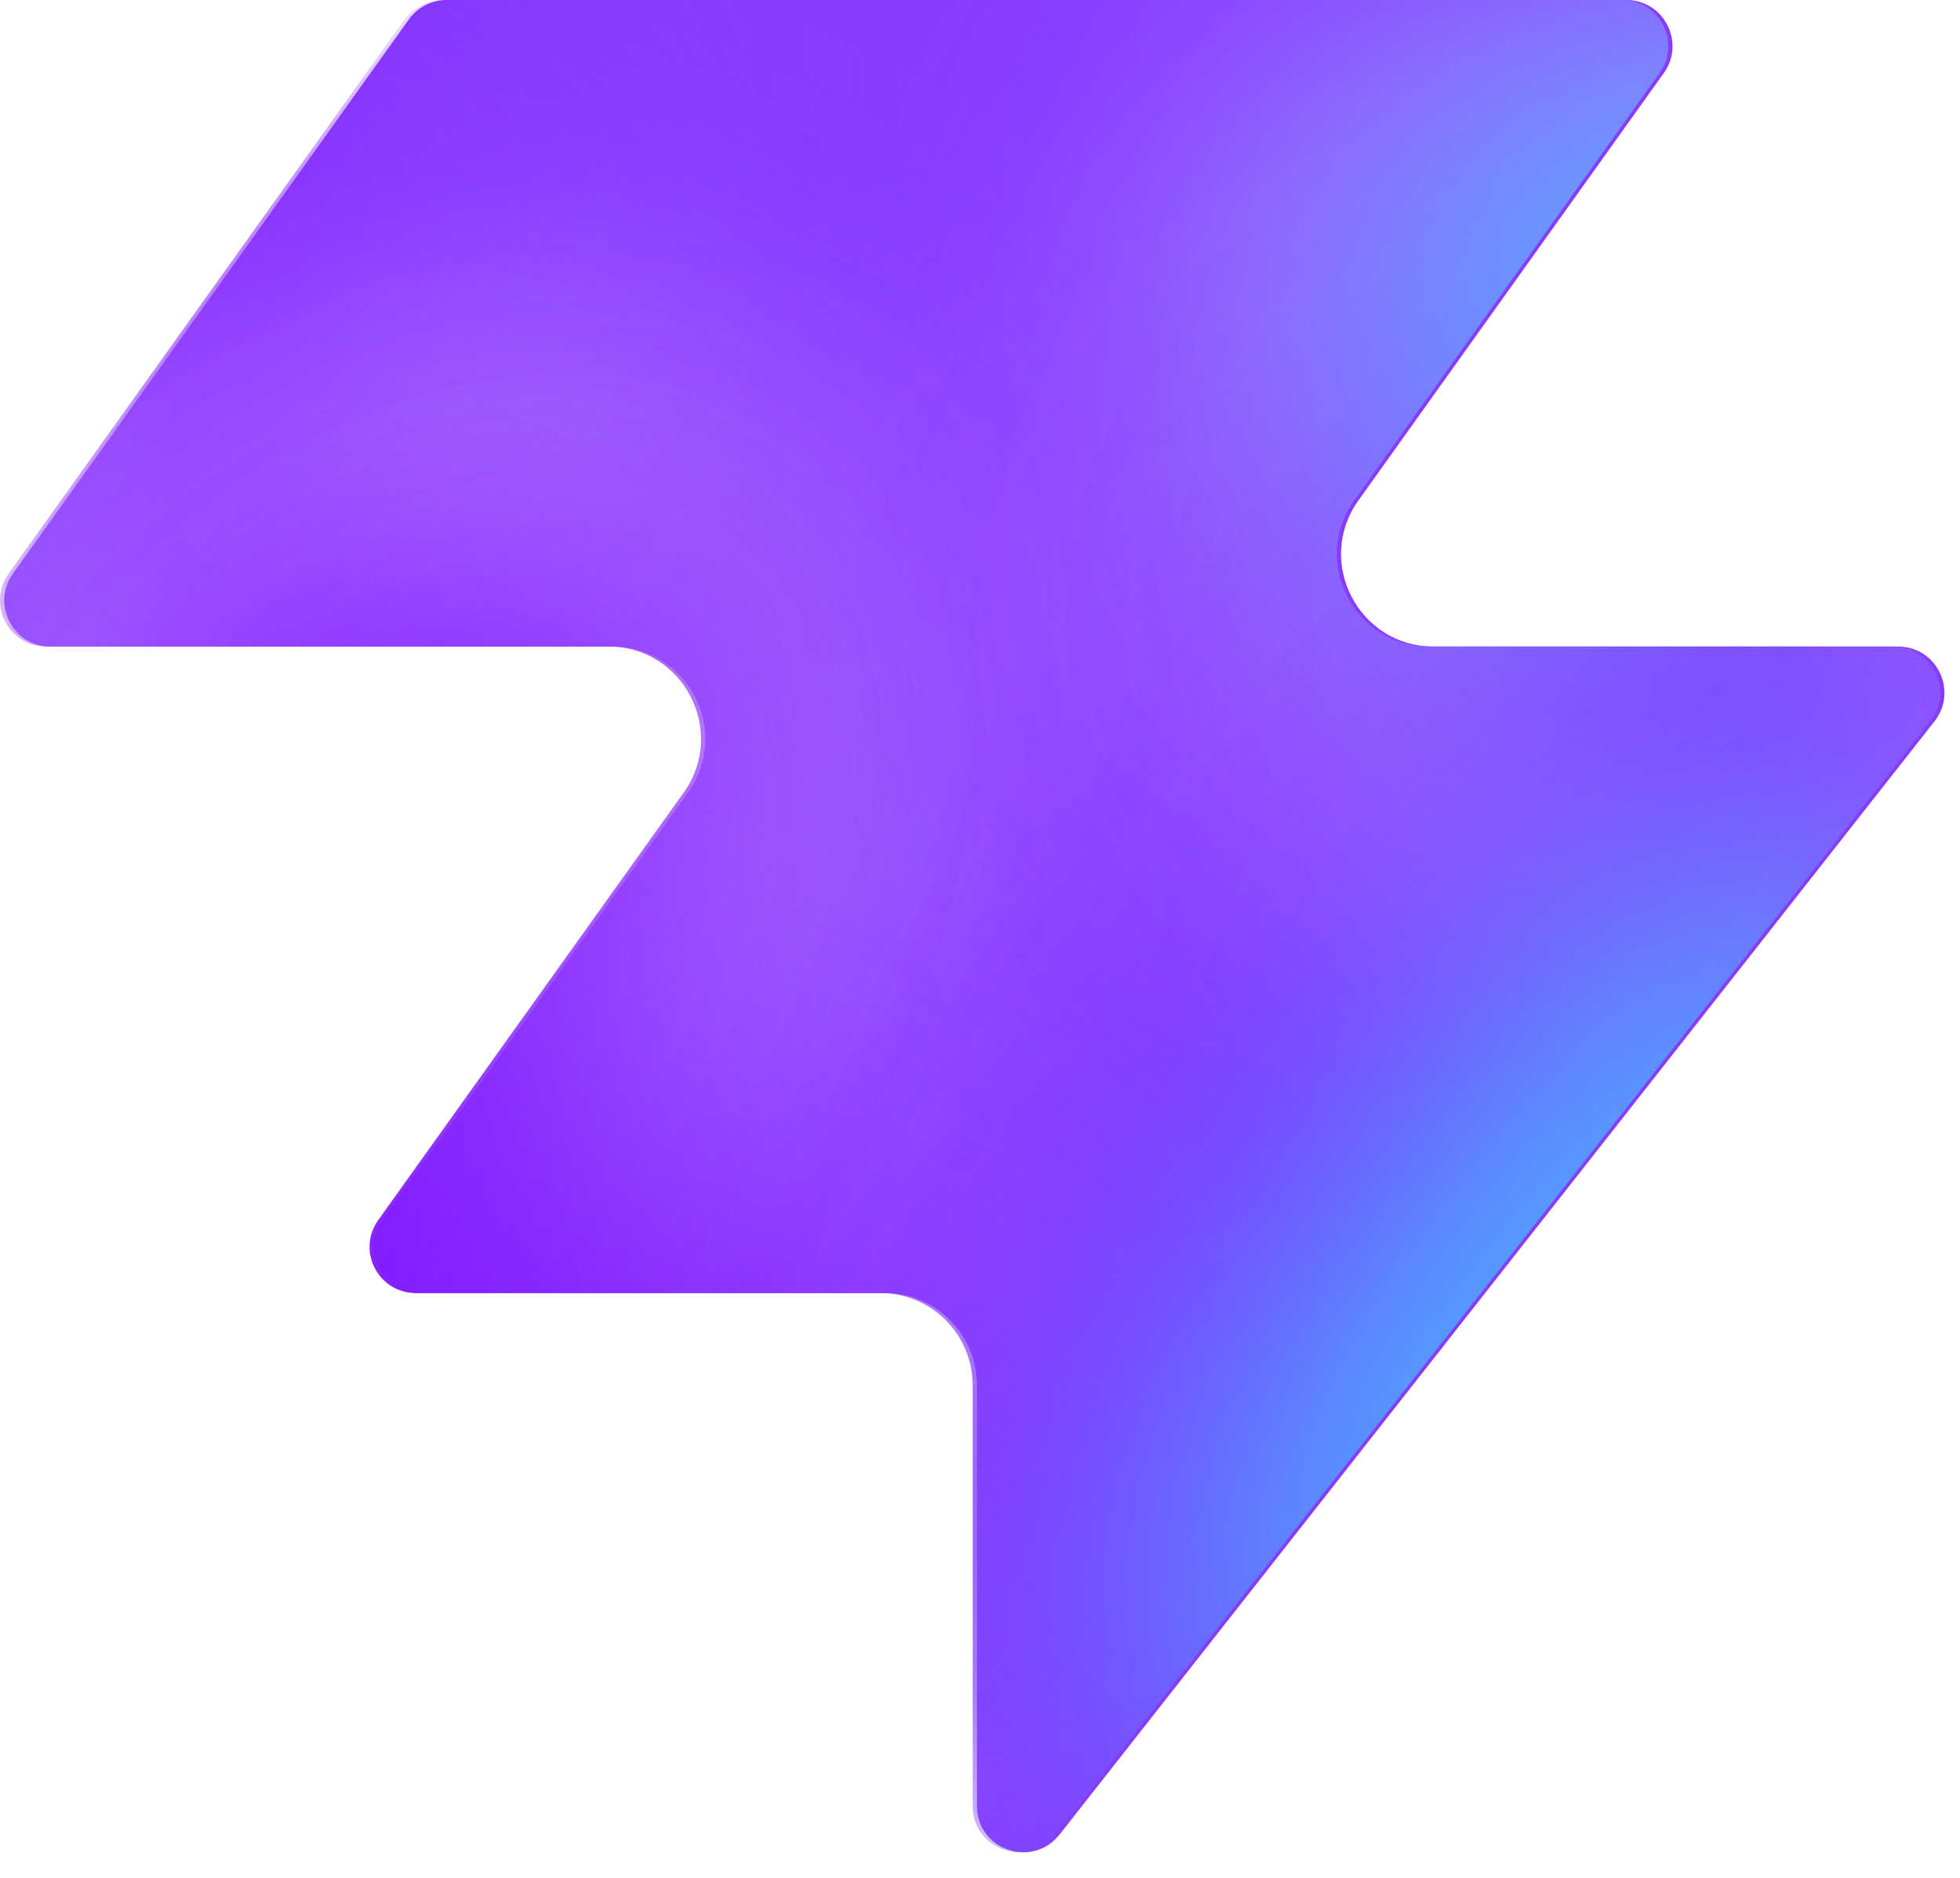
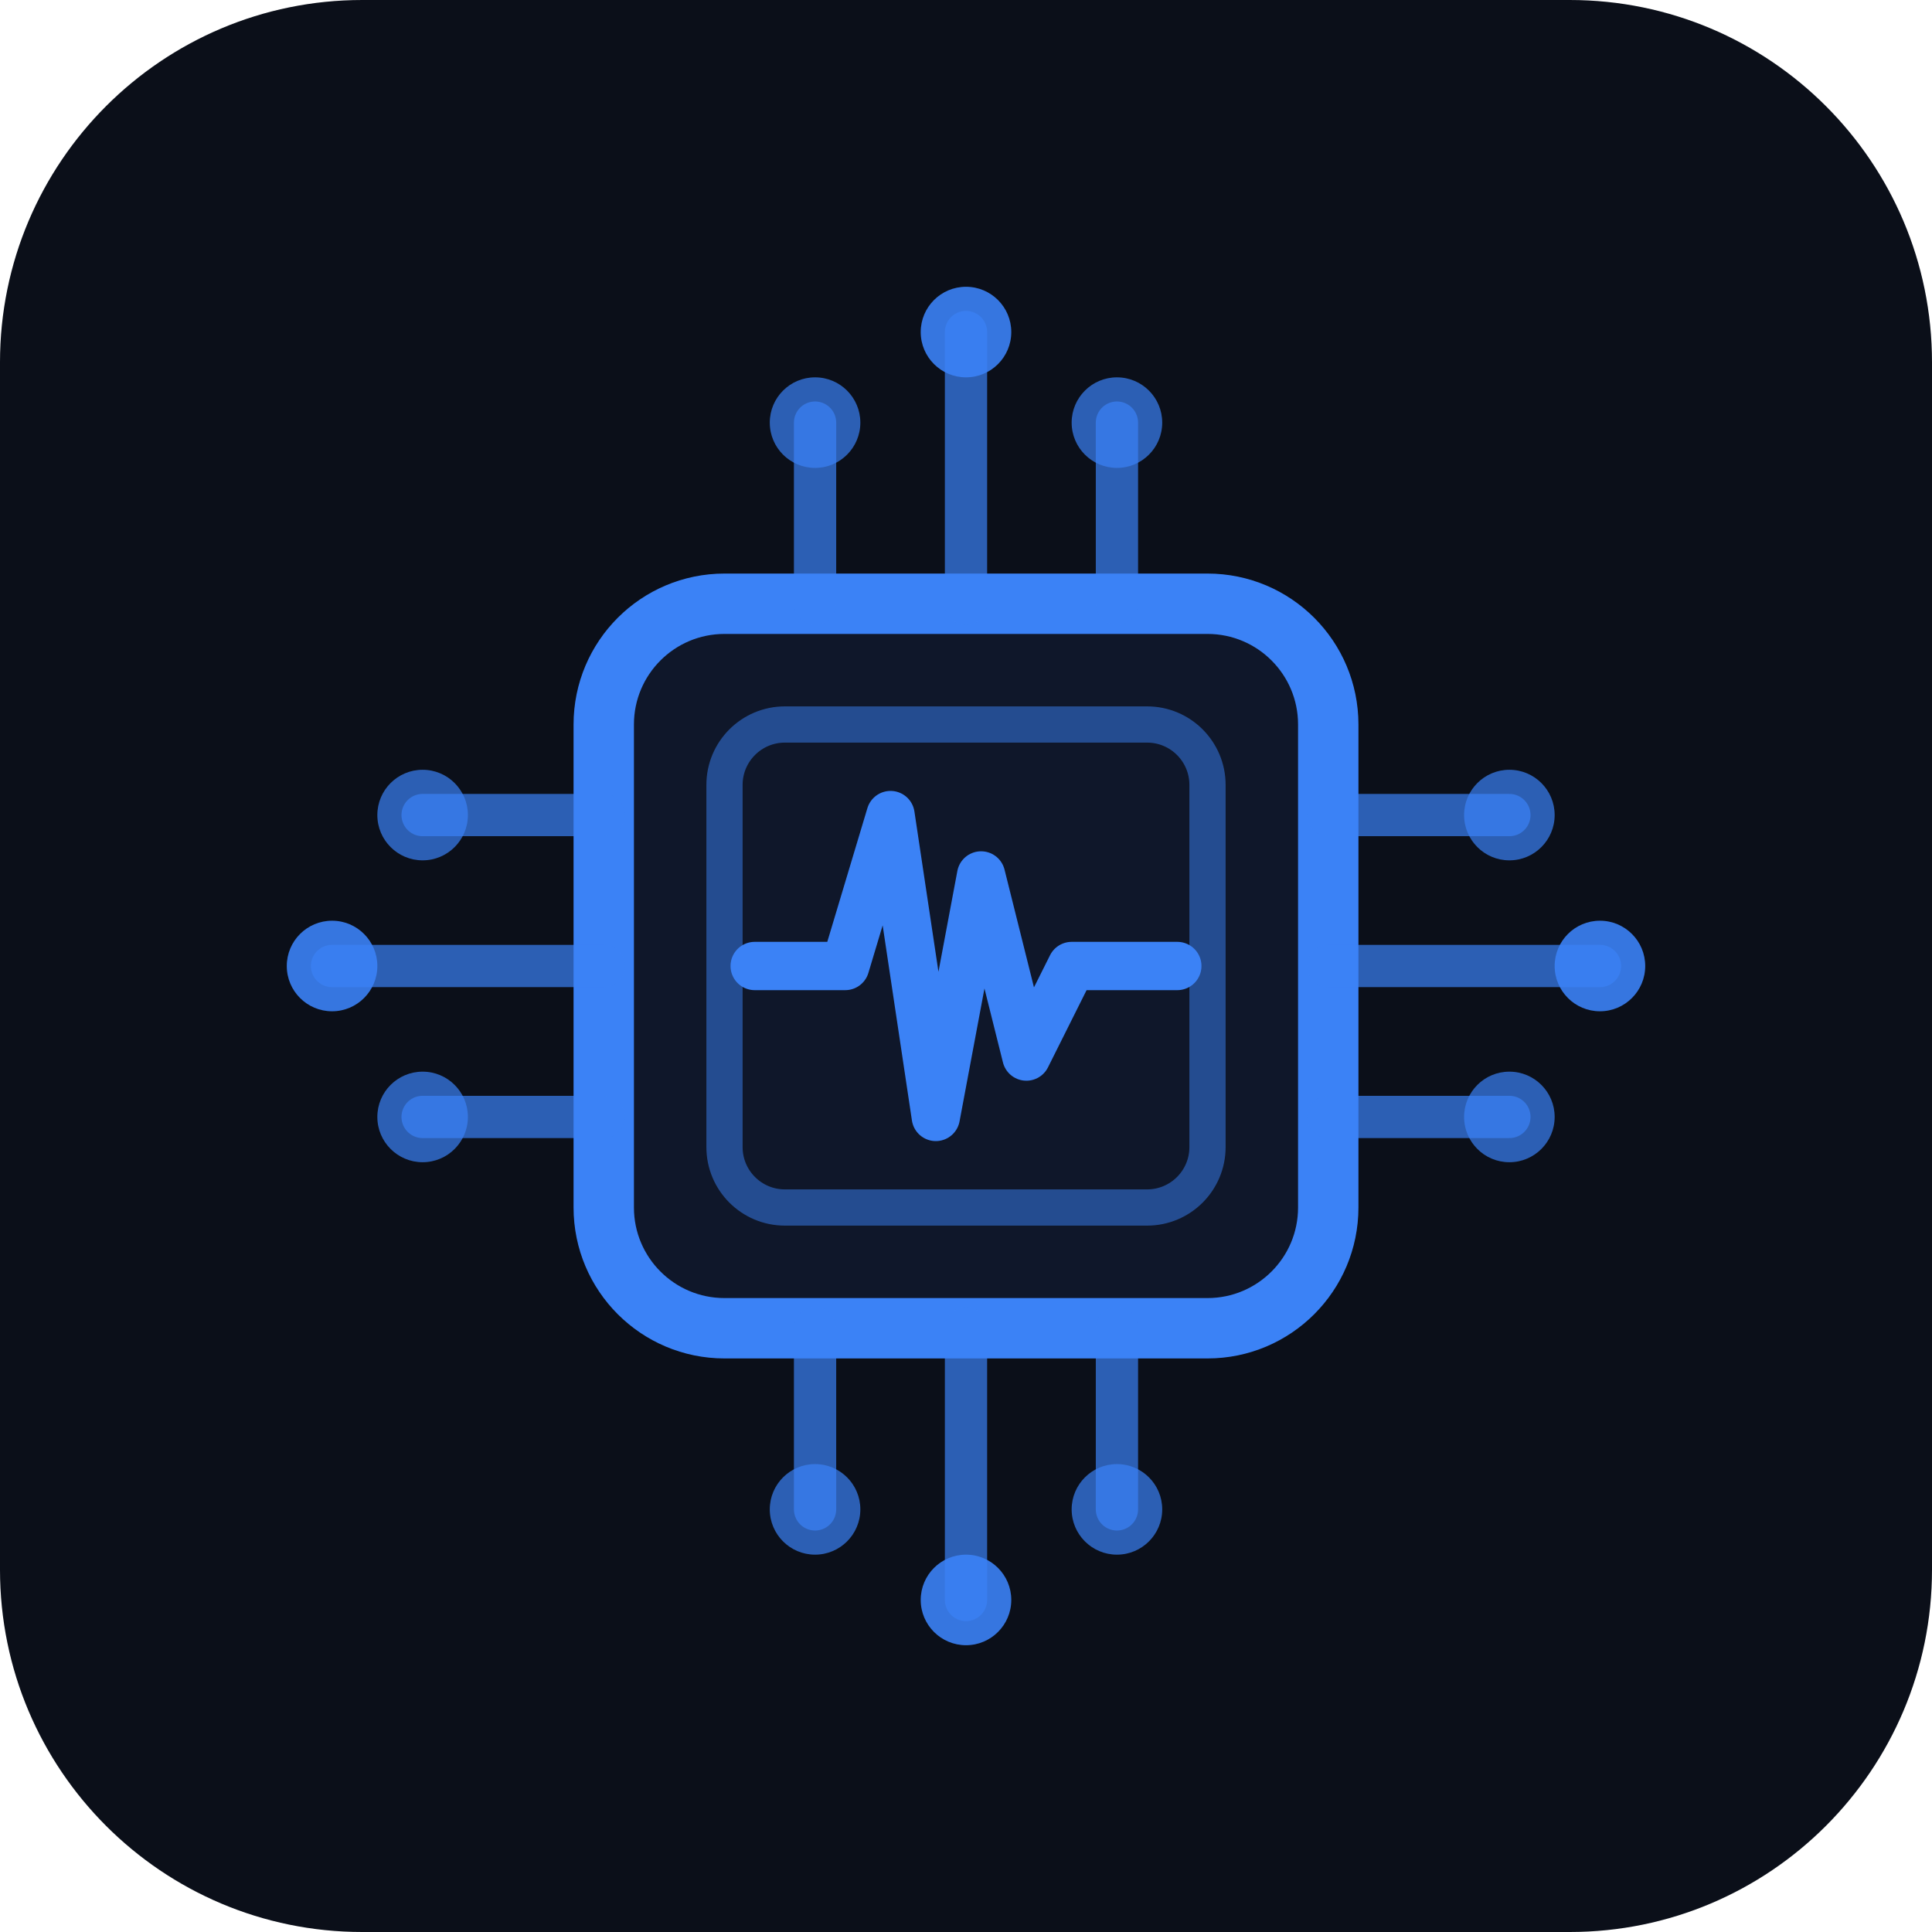
- <svg xmlns="http://www.w3.org/2000/svg" width="48" height="46" fill="none" viewBox="0 0 48 46">
-   <path fill="#863bff" d="M25.946 44.938c-.664.845-2.021.375-2.021-.698V33.937a2.26 2.26 0 0 0-2.262-2.262H10.287c-.92 0-1.456-1.04-.92-1.788l7.48-10.471c1.07-1.497 0-3.578-1.842-3.578H1.237c-.92 0-1.456-1.04-.92-1.788L10.013.474c.214-.297.556-.474.92-.474h28.894c.92 0 1.456 1.04.92 1.788l-7.48 10.471c-1.07 1.498 0 3.579 1.842 3.579h11.377c.943 0 1.473 1.088.89 1.83L25.947 44.94z" style="fill:#863bff;fill:color(display-p3 .525 .23 1);fill-opacity:1" />
-   <mask id="a" width="48" height="46" x="0" y="0" maskUnits="userSpaceOnUse" style="mask-type:alpha">
-     <path fill="#000" d="M25.842 44.938c-.664.844-2.021.375-2.021-.698V33.937a2.26 2.26 0 0 0-2.262-2.262H10.183c-.92 0-1.456-1.04-.92-1.788l7.48-10.471c1.07-1.498 0-3.579-1.842-3.579H1.133c-.92 0-1.456-1.04-.92-1.787L9.91.473c.214-.297.556-.474.92-.474h28.894c.92 0 1.456 1.04.92 1.788l-7.48 10.471c-1.07 1.498 0 3.578 1.842 3.578h11.377c.943 0 1.473 1.088.89 1.832L25.843 44.94z" style="fill:#000;fill-opacity:1" />
-   </mask>
-   <g mask="url(#a)">
-     <g filter="url(#b)">
-       <ellipse cx="5.508" cy="14.704" fill="#ede6ff" rx="5.508" ry="14.704" style="fill:#ede6ff;fill:color(display-p3 .927 .903 1);fill-opacity:1" transform="matrix(.00324 1 1 -.00324 -4.47 31.516)" />
-     </g>
-     <g filter="url(#c)">
-       <ellipse cx="10.399" cy="29.851" fill="#ede6ff" rx="10.399" ry="29.851" style="fill:#ede6ff;fill:color(display-p3 .927 .903 1);fill-opacity:1" transform="matrix(.00324 1 1 -.00324 -39.328 7.883)" />
-     </g>
-     <g filter="url(#d)">
-       <ellipse cx="5.508" cy="30.487" fill="#7e14ff" rx="5.508" ry="30.487" style="fill:#7e14ff;fill:color(display-p3 .492 .077 1);fill-opacity:1" transform="rotate(89.814 -25.913 -14.639)scale(1 -1)" />
-     </g>
-     <g filter="url(#e)">
-       <ellipse cx="5.508" cy="30.599" fill="#7e14ff" rx="5.508" ry="30.599" style="fill:#7e14ff;fill:color(display-p3 .492 .077 1);fill-opacity:1" transform="rotate(89.814 -32.644 -3.334)scale(1 -1)" />
-     </g>
-     <g filter="url(#f)">
-       <ellipse cx="5.508" cy="30.599" fill="#7e14ff" rx="5.508" ry="30.599" style="fill:#7e14ff;fill:color(display-p3 .492 .077 1);fill-opacity:1" transform="matrix(.00324 1 1 -.00324 -34.34 30.47)" />
-     </g>
-     <g filter="url(#g)">
-       <ellipse cx="14.072" cy="22.078" fill="#ede6ff" rx="14.072" ry="22.078" style="fill:#ede6ff;fill:color(display-p3 .927 .903 1);fill-opacity:1" transform="rotate(93.35 24.506 48.493)scale(-1 1)" />
-     </g>
-     <g filter="url(#h)">
-       <ellipse cx="3.47" cy="21.501" fill="#7e14ff" rx="3.47" ry="21.501" style="fill:#7e14ff;fill:color(display-p3 .492 .077 1);fill-opacity:1" transform="rotate(89.009 28.708 47.59)scale(-1 1)" />
-     </g>
-     <g filter="url(#i)">
-       <ellipse cx="3.47" cy="21.501" fill="#7e14ff" rx="3.47" ry="21.501" style="fill:#7e14ff;fill:color(display-p3 .492 .077 1);fill-opacity:1" transform="rotate(89.009 28.708 47.59)scale(-1 1)" />
-     </g>
-     <g filter="url(#j)">
-       <ellipse cx=".387" cy="8.972" fill="#7e14ff" rx="4.407" ry="29.108" style="fill:#7e14ff;fill:color(display-p3 .492 .077 1);fill-opacity:1" transform="rotate(39.51 .387 8.972)" />
-     </g>
-     <g filter="url(#k)">
-       <ellipse cx="47.523" cy="-6.092" fill="#7e14ff" rx="4.407" ry="29.108" style="fill:#7e14ff;fill:color(display-p3 .492 .077 1);fill-opacity:1" transform="rotate(37.892 47.523 -6.092)" />
-     </g>
-     <g filter="url(#l)">
-       <ellipse cx="41.412" cy="6.333" fill="#47bfff" rx="5.971" ry="9.665" style="fill:#47bfff;fill:color(display-p3 .28 .748 1);fill-opacity:1" transform="rotate(37.892 41.412 6.333)" />
-     </g>
-     <g filter="url(#m)">
-       <ellipse cx="-1.879" cy="38.332" fill="#7e14ff" rx="4.407" ry="29.108" style="fill:#7e14ff;fill:color(display-p3 .492 .077 1);fill-opacity:1" transform="rotate(37.892 -1.88 38.332)" />
-     </g>
-     <g filter="url(#n)">
-       <ellipse cx="-1.879" cy="38.332" fill="#7e14ff" rx="4.407" ry="29.108" style="fill:#7e14ff;fill:color(display-p3 .492 .077 1);fill-opacity:1" transform="rotate(37.892 -1.88 38.332)" />
-     </g>
-     <g filter="url(#o)">
-       <ellipse cx="35.651" cy="29.907" fill="#7e14ff" rx="4.407" ry="29.108" style="fill:#7e14ff;fill:color(display-p3 .492 .077 1);fill-opacity:1" transform="rotate(37.892 35.651 29.907)" />
-     </g>
-     <g filter="url(#p)">
-       <ellipse cx="38.418" cy="32.4" fill="#47bfff" rx="5.971" ry="15.297" style="fill:#47bfff;fill:color(display-p3 .28 .748 1);fill-opacity:1" transform="rotate(37.892 38.418 32.4)" />
-     </g>
-   </g>
-   <defs>
-     <filter id="b" width="60.045" height="41.654" x="-19.77" y="16.149" color-interpolation-filters="sRGB" filterUnits="userSpaceOnUse">
-       <feFlood flood-opacity="0" result="BackgroundImageFix" />
-       <feBlend in="SourceGraphic" in2="BackgroundImageFix" result="shape" />
-       <feGaussianBlur result="effect1_foregroundBlur_2002_17158" stdDeviation="7.659" />
-     </filter>
-     <filter id="c" width="90.34" height="51.437" x="-54.613" y="-7.533" color-interpolation-filters="sRGB" filterUnits="userSpaceOnUse">
-       <feFlood flood-opacity="0" result="BackgroundImageFix" />
-       <feBlend in="SourceGraphic" in2="BackgroundImageFix" result="shape" />
-       <feGaussianBlur result="effect1_foregroundBlur_2002_17158" stdDeviation="7.659" />
-     </filter>
-     <filter id="d" width="79.355" height="29.4" x="-49.64" y="2.03" color-interpolation-filters="sRGB" filterUnits="userSpaceOnUse">
-       <feFlood flood-opacity="0" result="BackgroundImageFix" />
-       <feBlend in="SourceGraphic" in2="BackgroundImageFix" result="shape" />
-       <feGaussianBlur result="effect1_foregroundBlur_2002_17158" stdDeviation="4.596" />
-     </filter>
-     <filter id="e" width="79.579" height="29.4" x="-45.045" y="20.029" color-interpolation-filters="sRGB" filterUnits="userSpaceOnUse">
-       <feFlood flood-opacity="0" result="BackgroundImageFix" />
-       <feBlend in="SourceGraphic" in2="BackgroundImageFix" result="shape" />
-       <feGaussianBlur result="effect1_foregroundBlur_2002_17158" stdDeviation="4.596" />
-     </filter>
-     <filter id="f" width="79.579" height="29.4" x="-43.513" y="21.178" color-interpolation-filters="sRGB" filterUnits="userSpaceOnUse">
-       <feFlood flood-opacity="0" result="BackgroundImageFix" />
-       <feBlend in="SourceGraphic" in2="BackgroundImageFix" result="shape" />
-       <feGaussianBlur result="effect1_foregroundBlur_2002_17158" stdDeviation="4.596" />
-     </filter>
-     <filter id="g" width="74.749" height="58.852" x="15.756" y="-17.901" color-interpolation-filters="sRGB" filterUnits="userSpaceOnUse">
-       <feFlood flood-opacity="0" result="BackgroundImageFix" />
-       <feBlend in="SourceGraphic" in2="BackgroundImageFix" result="shape" />
-       <feGaussianBlur result="effect1_foregroundBlur_2002_17158" stdDeviation="7.659" />
-     </filter>
-     <filter id="h" width="61.377" height="25.362" x="23.548" y="2.284" color-interpolation-filters="sRGB" filterUnits="userSpaceOnUse">
-       <feFlood flood-opacity="0" result="BackgroundImageFix" />
-       <feBlend in="SourceGraphic" in2="BackgroundImageFix" result="shape" />
-       <feGaussianBlur result="effect1_foregroundBlur_2002_17158" stdDeviation="4.596" />
-     </filter>
-     <filter id="i" width="61.377" height="25.362" x="23.548" y="2.284" color-interpolation-filters="sRGB" filterUnits="userSpaceOnUse">
-       <feFlood flood-opacity="0" result="BackgroundImageFix" />
-       <feBlend in="SourceGraphic" in2="BackgroundImageFix" result="shape" />
-       <feGaussianBlur result="effect1_foregroundBlur_2002_17158" stdDeviation="4.596" />
-     </filter>
-     <filter id="j" width="56.045" height="63.649" x="-27.636" y="-22.853" color-interpolation-filters="sRGB" filterUnits="userSpaceOnUse">
-       <feFlood flood-opacity="0" result="BackgroundImageFix" />
-       <feBlend in="SourceGraphic" in2="BackgroundImageFix" result="shape" />
-       <feGaussianBlur result="effect1_foregroundBlur_2002_17158" stdDeviation="4.596" />
-     </filter>
-     <filter id="k" width="54.814" height="64.646" x="20.116" y="-38.415" color-interpolation-filters="sRGB" filterUnits="userSpaceOnUse">
-       <feFlood flood-opacity="0" result="BackgroundImageFix" />
-       <feBlend in="SourceGraphic" in2="BackgroundImageFix" result="shape" />
-       <feGaussianBlur result="effect1_foregroundBlur_2002_17158" stdDeviation="4.596" />
-     </filter>
-     <filter id="l" width="33.541" height="35.313" x="24.641" y="-11.323" color-interpolation-filters="sRGB" filterUnits="userSpaceOnUse">
-       <feFlood flood-opacity="0" result="BackgroundImageFix" />
-       <feBlend in="SourceGraphic" in2="BackgroundImageFix" result="shape" />
-       <feGaussianBlur result="effect1_foregroundBlur_2002_17158" stdDeviation="4.596" />
-     </filter>
-     <filter id="m" width="54.814" height="64.646" x="-29.286" y="6.009" color-interpolation-filters="sRGB" filterUnits="userSpaceOnUse">
-       <feFlood flood-opacity="0" result="BackgroundImageFix" />
-       <feBlend in="SourceGraphic" in2="BackgroundImageFix" result="shape" />
-       <feGaussianBlur result="effect1_foregroundBlur_2002_17158" stdDeviation="4.596" />
-     </filter>
-     <filter id="n" width="54.814" height="64.646" x="-29.286" y="6.009" color-interpolation-filters="sRGB" filterUnits="userSpaceOnUse">
-       <feFlood flood-opacity="0" result="BackgroundImageFix" />
-       <feBlend in="SourceGraphic" in2="BackgroundImageFix" result="shape" />
-       <feGaussianBlur result="effect1_foregroundBlur_2002_17158" stdDeviation="4.596" />
-     </filter>
-     <filter id="o" width="54.814" height="64.646" x="8.244" y="-2.416" color-interpolation-filters="sRGB" filterUnits="userSpaceOnUse">
-       <feFlood flood-opacity="0" result="BackgroundImageFix" />
-       <feBlend in="SourceGraphic" in2="BackgroundImageFix" result="shape" />
-       <feGaussianBlur result="effect1_foregroundBlur_2002_17158" stdDeviation="4.596" />
-     </filter>
-     <filter id="p" width="39.409" height="43.623" x="18.713" y="10.588" color-interpolation-filters="sRGB" filterUnits="userSpaceOnUse">
-       <feFlood flood-opacity="0" result="BackgroundImageFix" />
-       <feBlend in="SourceGraphic" in2="BackgroundImageFix" result="shape" />
-       <feGaussianBlur result="effect1_foregroundBlur_2002_17158" stdDeviation="4.596" />
-     </filter>
-   </defs>
+ <svg xmlns="http://www.w3.org/2000/svg" viewBox="0 0 64 64" fill="none">
+   <rect width="64" height="64" rx="12" fill="#0b0f19" />
+   <rect x="20" y="20" width="24" height="24" rx="4" stroke="#3b82f6" stroke-width="2" fill="#0f172a" />
+   <rect x="24" y="24" width="16" height="16" rx="2" stroke="#3b82f6" stroke-width="1.2" stroke-opacity="0.5" fill="none" />
+   <polyline points="25,32 28,32 29.5,27 31,37 32.5,29 34,35 35.5,32 39,32" stroke="#3b82f6" stroke-width="1.6" stroke-linecap="round" stroke-linejoin="round" fill="none" />
+   <line x1="27" y1="20" x2="27" y2="14" stroke="#3b82f6" stroke-width="1.4" stroke-linecap="round" opacity="0.7" />
+   <line x1="32" y1="20" x2="32" y2="11" stroke="#3b82f6" stroke-width="1.4" stroke-linecap="round" opacity="0.7" />
+   <line x1="37" y1="20" x2="37" y2="14" stroke="#3b82f6" stroke-width="1.4" stroke-linecap="round" opacity="0.7" />
+   <circle cx="27" cy="14" r="1.5" fill="#3b82f6" opacity="0.7" />
+   <circle cx="32" cy="11" r="1.5" fill="#3b82f6" opacity="0.9" />
+   <circle cx="37" cy="14" r="1.5" fill="#3b82f6" opacity="0.7" />
+   <line x1="27" y1="44" x2="27" y2="50" stroke="#3b82f6" stroke-width="1.4" stroke-linecap="round" opacity="0.7" />
+   <line x1="32" y1="44" x2="32" y2="53" stroke="#3b82f6" stroke-width="1.4" stroke-linecap="round" opacity="0.7" />
+   <line x1="37" y1="44" x2="37" y2="50" stroke="#3b82f6" stroke-width="1.4" stroke-linecap="round" opacity="0.7" />
+   <circle cx="27" cy="50" r="1.5" fill="#3b82f6" opacity="0.7" />
+   <circle cx="32" cy="53" r="1.5" fill="#3b82f6" opacity="0.9" />
+   <circle cx="37" cy="50" r="1.5" fill="#3b82f6" opacity="0.7" />
+   <line x1="20" y1="27" x2="14" y2="27" stroke="#3b82f6" stroke-width="1.4" stroke-linecap="round" opacity="0.7" />
+   <line x1="20" y1="32" x2="11" y2="32" stroke="#3b82f6" stroke-width="1.4" stroke-linecap="round" opacity="0.7" />
+   <line x1="20" y1="37" x2="14" y2="37" stroke="#3b82f6" stroke-width="1.4" stroke-linecap="round" opacity="0.7" />
+   <circle cx="14" cy="27" r="1.5" fill="#3b82f6" opacity="0.7" />
+   <circle cx="11" cy="32" r="1.5" fill="#3b82f6" opacity="0.9" />
+   <circle cx="14" cy="37" r="1.5" fill="#3b82f6" opacity="0.7" />
+   <line x1="44" y1="27" x2="50" y2="27" stroke="#3b82f6" stroke-width="1.4" stroke-linecap="round" opacity="0.7" />
+   <line x1="44" y1="32" x2="53" y2="32" stroke="#3b82f6" stroke-width="1.4" stroke-linecap="round" opacity="0.7" />
+   <line x1="44" y1="37" x2="50" y2="37" stroke="#3b82f6" stroke-width="1.4" stroke-linecap="round" opacity="0.7" />
+   <circle cx="50" cy="27" r="1.5" fill="#3b82f6" opacity="0.7" />
+   <circle cx="53" cy="32" r="1.5" fill="#3b82f6" opacity="0.9" />
+   <circle cx="50" cy="37" r="1.5" fill="#3b82f6" opacity="0.7" />
</svg>
